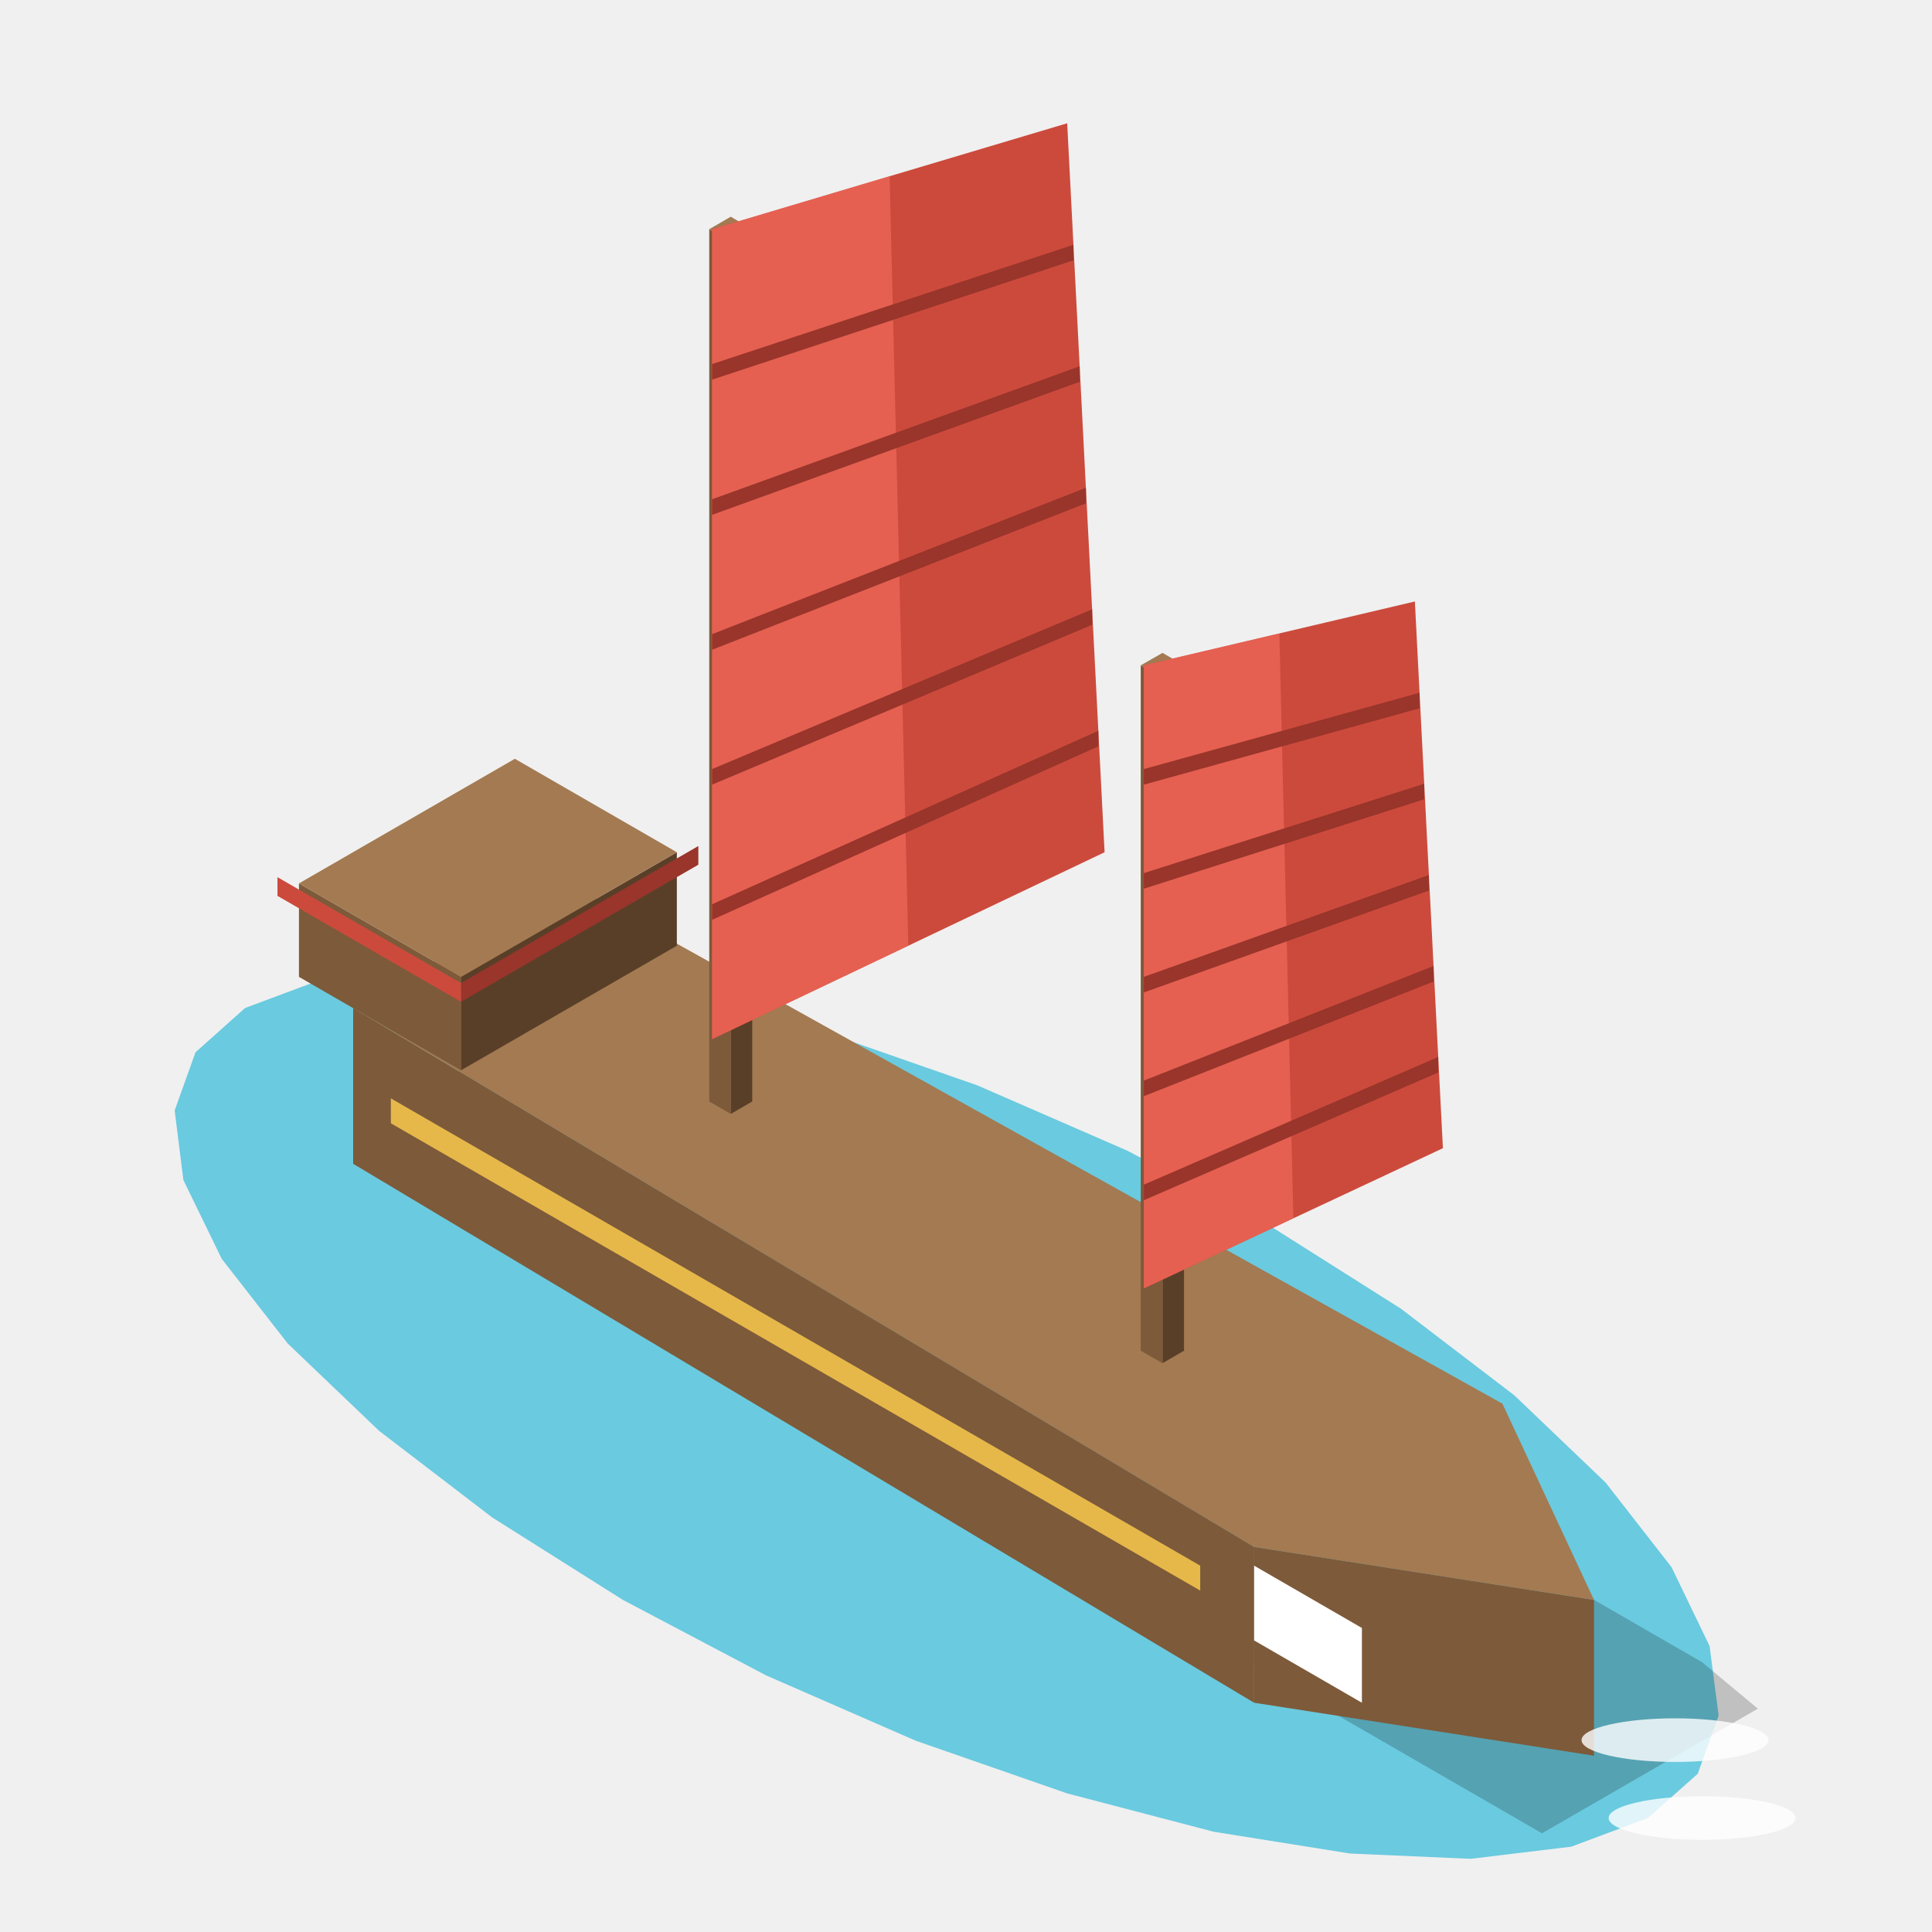
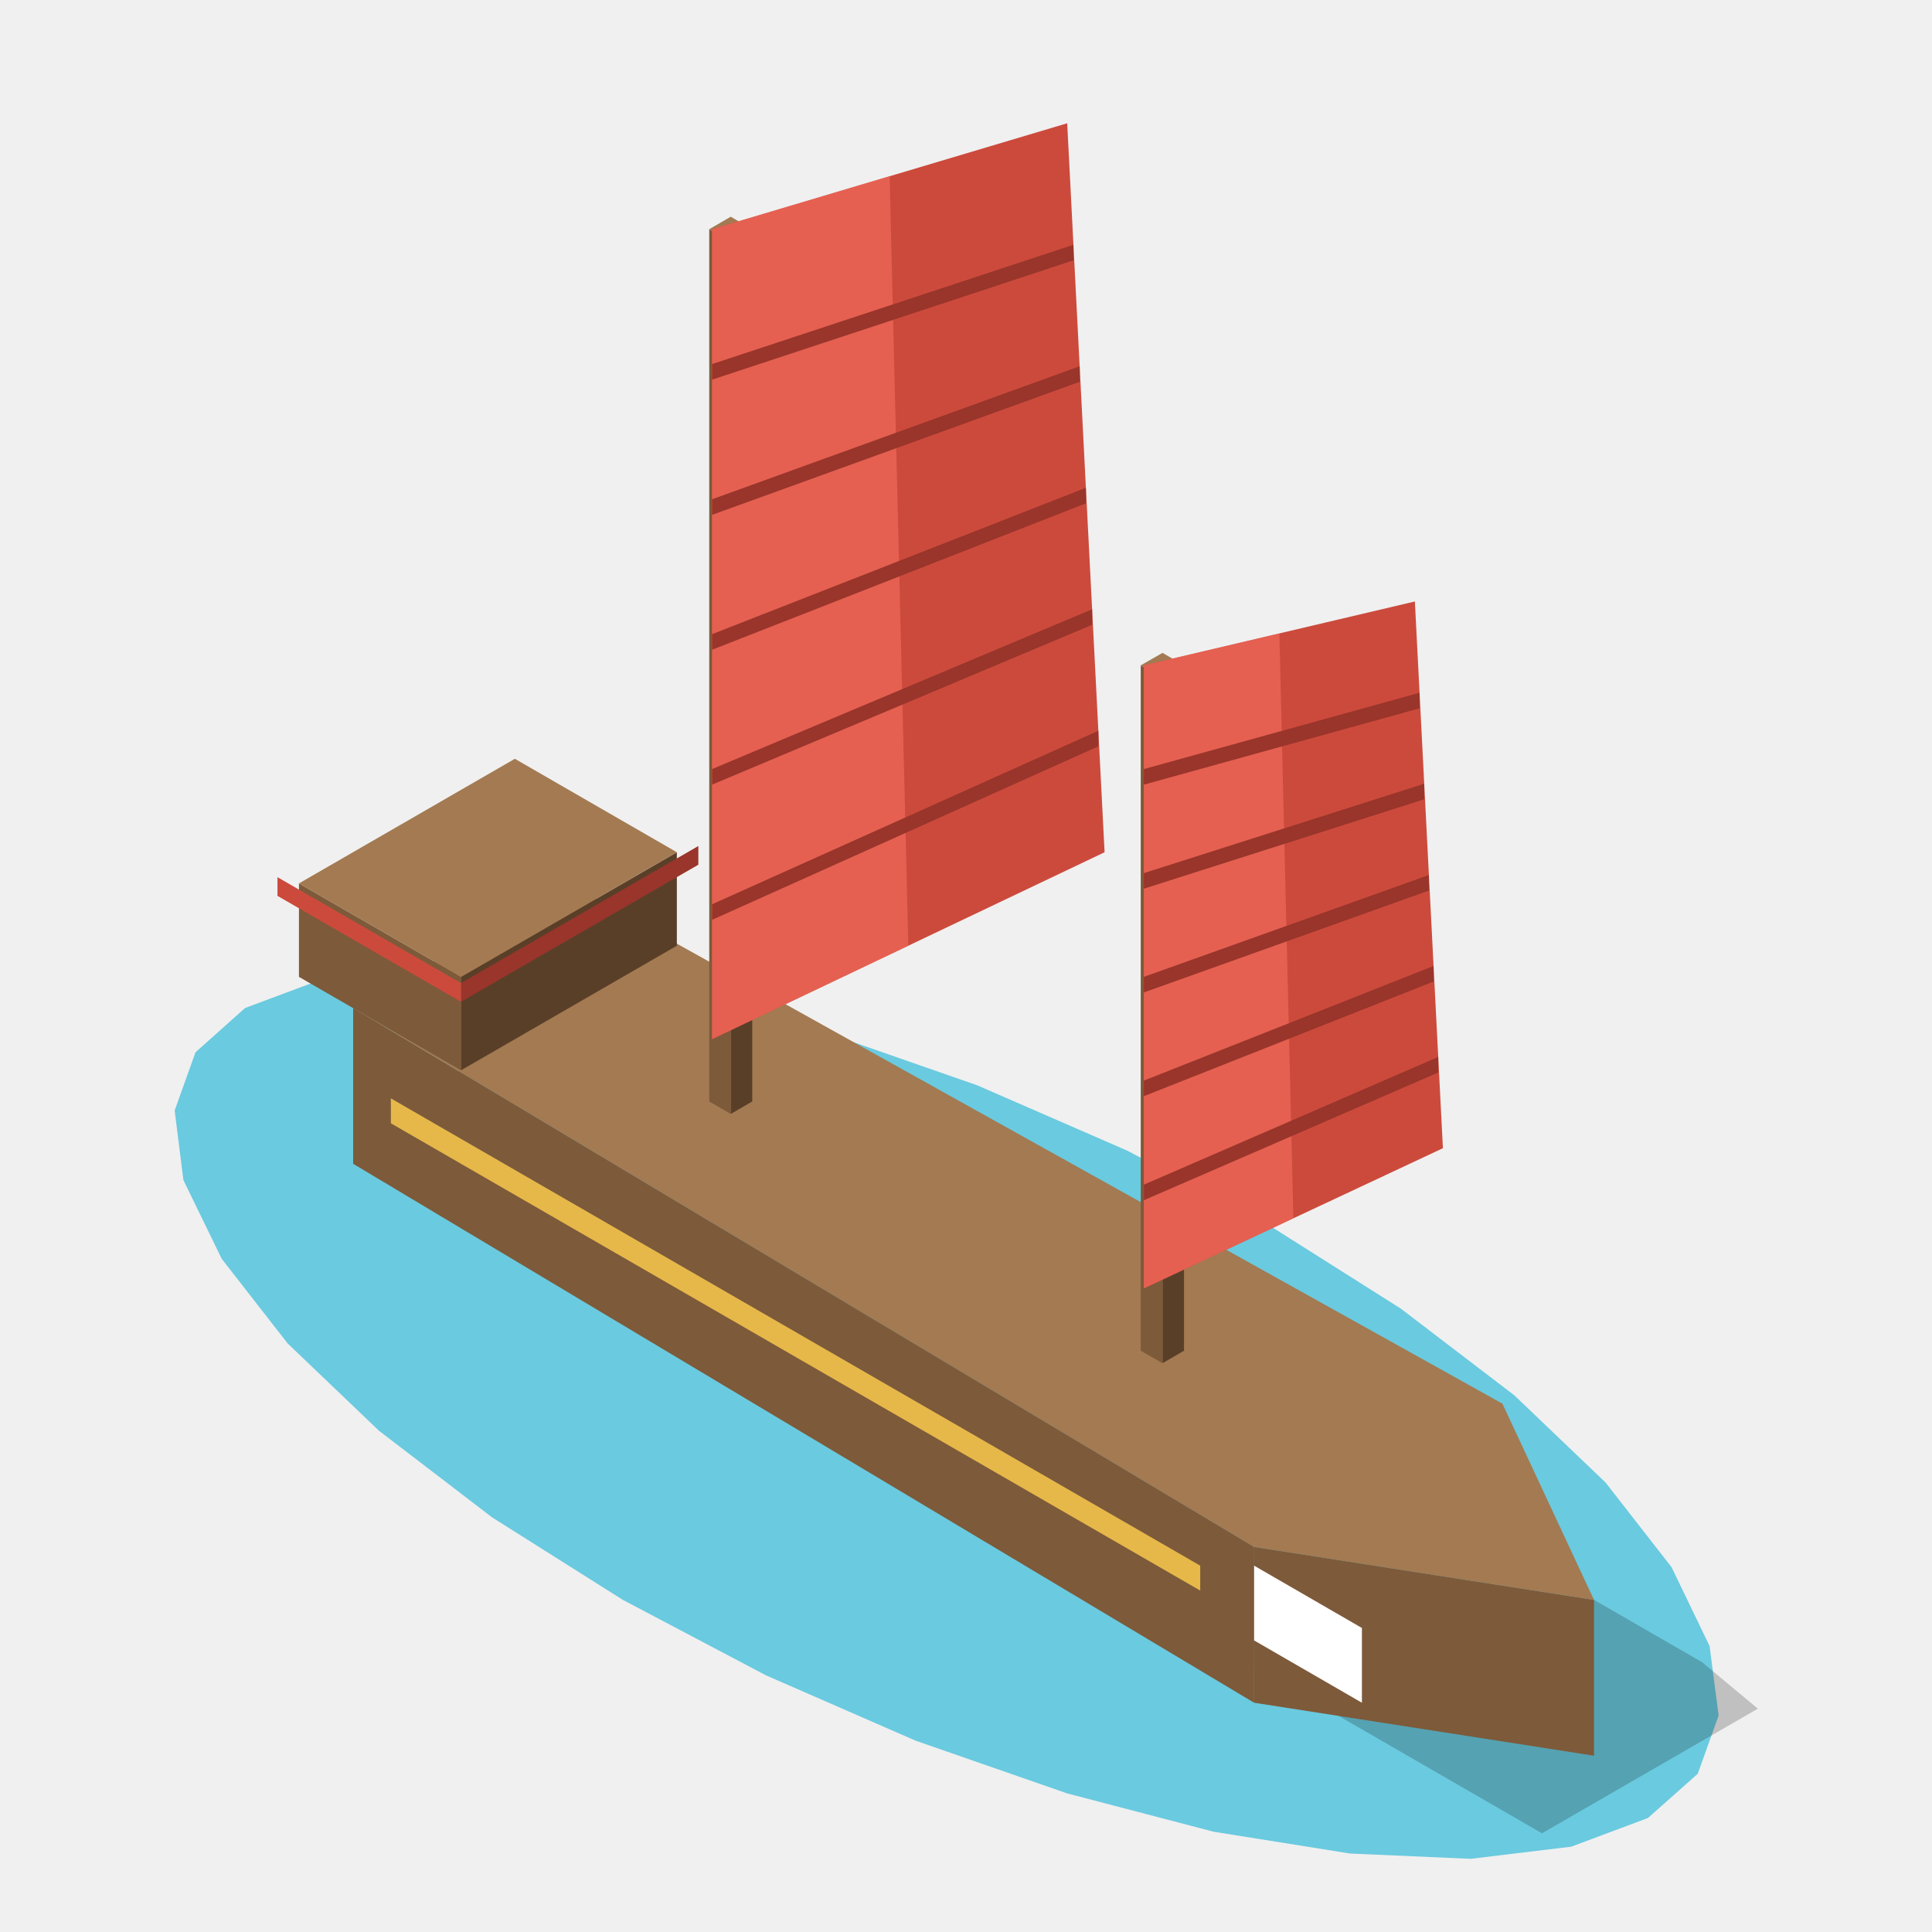
<svg xmlns="http://www.w3.org/2000/svg" viewBox="0 0 80 80">
  <g transform="translate(41.43 57.22) scale(1.29)">
    <path d="M20.78 14L18.32 14.92L15.09 15.31L11.22 15.14L6.84 14.44L2.14 13.21L-2.72 11.52L-7.53 9.42L-12.12 7L-16.32 4.35L-19.95 1.57L-22.88 -1.23L-25 -3.95L-26.23 -6.48L-26.51 -8.71L-25.84 -10.58L-24.25 -12L-21.79 -12.92L-18.56 -13.31L-14.68 -13.14L-10.31 -12.44L-5.6 -11.21L-0.75 -9.52L4.07 -7.42L8.66 -5L12.85 -2.35L16.49 0.43L19.42 3.23L21.54 5.95L22.76 8.48L23.05 10.71L22.38 12.58Z" fill="#52c3dc" opacity="0.85" />
-     <path d="M-20.78 -8L-13.86 -12L22.52 9L24.31 10.49L17.38 14.49L-19 -6.51Z" fill="#000000" opacity="0.2" />
-     <path d="M8.14 10.3L-20.78 -7L-20.78 -12L8.14 5.3Z" fill="#7d5a3a" />
-     <path d="M19.05 12L8.14 10.3L8.14 5.3L19.05 7Z" fill="#7d5a3a" />
-     <path d="M-13.86 -16L16.11 0.7L19.05 7L8.14 5.3L-20.78 -12Z" fill="#a37a52" />
-     <path d="M-10.39 -14L-17.32 -10L-17.32 -13L-10.39 -17Z" fill="#5a3f28" />
-     <path d="M-22.52 -13L-17.32 -10L-17.32 -13L-22.52 -16Z" fill="#7d5a3a" />
-     <path d="M-15.59 -20L-10.39 -17L-17.32 -13L-22.52 -16Z" fill="#a37a52" />
-     <path d="M-9.7 -16.6L-17.32 -12.2L-17.32 -12.8L-9.7 -17.2Z" fill="#99352b" />
-     <path d="M-23.21 -15.6L-17.32 -12.2L-17.32 -12.8L-23.21 -16.2Z" fill="#cc4a3c" />
-     <path d="M-19.57 -8.3L6.41 6.7L6.41 5.9L-19.57 -9.1Z" fill="#e6b84a" />
-     <path d="M8.14 8.3L11.6 10.3L11.6 7.9L8.14 5.9Z" fill="#ffffff" />
-     <path d="M-7.97 -9L-8.66 -8.6L-8.66 -36.6L-7.97 -37Z" fill="#5a3f28" />
-     <path d="M-9.35 -9L-8.66 -8.6L-8.66 -36.6L-9.35 -37Z" fill="#7d5a3a" />
-     <path d="M-8.66 -37.4L-7.97 -37L-8.66 -36.6L-9.35 -37Z" fill="#a37a52" />
-     <path d="M-9.26 -11L3.34 -17L2.14 -40.4L-9.26 -37Z" fill="#cc4a3c" />
-     <path d="M-9.26 -11L-2.96 -14L-3.56 -38.7L-9.26 -37Z" fill="#ef6a5a" opacity="0.7" />
-     <path d="M-9.26 -15.33L3.14 -20.9L3.14 -20.4L-9.26 -14.83Z" fill="#99352b" />
-     <path d="M-9.26 -19.67L2.94 -24.8L2.94 -24.3L-9.26 -19.17Z" fill="#99352b" />
-     <path d="M-9.26 -24L2.74 -28.7L2.74 -28.2L-9.26 -23.5Z" fill="#99352b" />
-     <path d="M-9.26 -28.33L2.54 -32.6L2.54 -32.1L-9.26 -27.83Z" fill="#99352b" />
-     <path d="M-9.26 -32.67L2.34 -36.5L2.34 -36L-9.26 -32.17Z" fill="#99352b" />
-     <path d="M5.89 -1L5.2 -0.6L5.2 -22.6L5.89 -23Z" fill="#5a3f28" />
-     <path d="M4.5 -1L5.2 -0.6L5.2 -22.6L4.5 -23Z" fill="#7d5a3a" />
-     <path d="M5.2 -23.4L5.89 -23L5.2 -22.6L4.5 -23Z" fill="#a37a52" />
-     <path d="M4.6 -3L14.2 -7.5L13.3 -25.05L4.6 -23Z" fill="#cc4a3c" />
-     <path d="M4.6 -3L9.4 -5.25L8.95 -24.02L4.6 -23Z" fill="#ef6a5a" opacity="0.7" />
-     <path d="M4.6 -6.33L14.05 -10.43L14.05 -9.93L4.6 -5.83Z" fill="#99352b" />
-     <path d="M4.6 -9.67L13.9 -13.35L13.9 -12.85L4.6 -9.17Z" fill="#99352b" />
-     <path d="M4.6 -13L13.75 -16.27L13.75 -15.77L4.6 -12.5Z" fill="#99352b" />
-     <path d="M4.6 -16.33L13.6 -19.2L13.6 -18.7L4.6 -15.83Z" fill="#99352b" />
-     <path d="M4.6 -19.67L13.45 -22.12L13.45 -21.62L4.6 -19.17Z" fill="#99352b" />
-     <ellipse cx="21.65" cy="11.50" rx="3" ry="0.7" fill="#ffffff" opacity=".8">
-       <animate attributeName="opacity" values=".8;.2;.8" dur="1.8s" repeatCount="indefinite" />
-     </ellipse>
-     <ellipse cx="22.52" cy="14.00" rx="3" ry="0.7" fill="#ffffff" opacity=".8">
-       <animate attributeName="opacity" values=".8;.2;.8" dur="2.4s" repeatCount="indefinite" />
-     </ellipse>
+     <g>
+       <animateTransform attributeName="transform" type="translate" additive="sum" values="0 0;0 -0.5;0 0;0 0.5;0 0" dur="2.6s" begin="0.0s" repeatCount="indefinite" calcMode="spline" keySplines=".45 0 .55 1;.45 0 .55 1;.45 0 .55 1;.45 0 .55 1" />
+       <animateTransform attributeName="transform" type="translate" additive="sum" values="0 0;1.2 0;0 0;-1.2 0;0 0" dur="9s" begin="0.0s" repeatCount="indefinite" calcMode="spline" keySplines=".45 0 .55 1;.45 0 .55 1;.45 0 .55 1;.45 0 .55 1" />
+       <path d="M-20.78 -8L-13.86 -12L22.52 9L24.31 10.49L17.38 14.49L-19 -6.51Z" fill="#000000" opacity="0.2" />
+       <path d="M8.14 10.3L-20.78 -7L-20.78 -12L8.14 5.3Z" fill="#7d5a3a" />
+       <path d="M19.05 12L8.14 10.3L8.14 5.3L19.05 7Z" fill="#7d5a3a" />
+       <path d="M-13.86 -16L16.11 0.7L19.05 7L8.14 5.3L-20.78 -12Z" fill="#a37a52" />
+       <path d="M-10.39 -14L-17.32 -10L-17.32 -13L-10.39 -17Z" fill="#5a3f28" />
+       <path d="M-22.52 -13L-17.32 -10L-17.32 -13L-22.52 -16Z" fill="#7d5a3a" />
+       <path d="M-15.59 -20L-10.39 -17L-17.32 -13L-22.52 -16Z" fill="#a37a52" />
+       <path d="M-9.7 -16.6L-17.32 -12.2L-17.32 -12.8L-9.7 -17.2Z" fill="#99352b" />
+       <path d="M-23.21 -15.6L-17.32 -12.2L-17.32 -12.8L-23.21 -16.2Z" fill="#cc4a3c" />
+       <path d="M-19.57 -8.3L6.41 6.7L6.41 5.9L-19.57 -9.1Z" fill="#e6b84a" />
+       <path d="M8.14 8.3L11.6 10.3L11.6 7.9L8.14 5.9Z" fill="#ffffff" />
+       <path d="M-7.97 -9L-8.66 -8.6L-8.66 -36.6L-7.97 -37Z" fill="#5a3f28" />
+       <path d="M-9.35 -9L-8.66 -8.6L-8.66 -36.6L-9.35 -37Z" fill="#7d5a3a" />
+       <path d="M-8.66 -37.4L-7.97 -37L-8.66 -36.6L-9.35 -37Z" fill="#a37a52" />
+       <path d="M-9.26 -11L3.34 -17L2.14 -40.4L-9.26 -37Z" fill="#cc4a3c" />
+       <path d="M-9.26 -11L-2.96 -14L-3.56 -38.7L-9.26 -37Z" fill="#ef6a5a" opacity="0.7" />
+       <path d="M-9.26 -15.33L3.14 -20.9L3.14 -20.4L-9.26 -14.83Z" fill="#99352b" />
+       <path d="M-9.26 -19.67L2.94 -24.8L2.94 -24.3L-9.26 -19.17Z" fill="#99352b" />
+       <path d="M-9.26 -24L2.74 -28.7L2.74 -28.2L-9.26 -23.5Z" fill="#99352b" />
+       <path d="M-9.26 -28.33L2.54 -32.6L2.54 -32.1L-9.26 -27.83Z" fill="#99352b" />
+       <path d="M-9.26 -32.67L2.34 -36.5L2.34 -36L-9.26 -32.17Z" fill="#99352b" />
+       <path d="M5.89 -1L5.2 -0.6L5.2 -22.6L5.89 -23Z" fill="#5a3f28" />
+       <path d="M4.5 -1L5.2 -0.6L5.2 -22.6L4.5 -23Z" fill="#7d5a3a" />
+       <path d="M5.2 -23.4L5.89 -23L5.2 -22.6L4.5 -23Z" fill="#a37a52" />
+       <path d="M4.6 -3L14.2 -7.5L13.3 -25.05L4.6 -23Z" fill="#cc4a3c" />
+       <path d="M4.6 -3L9.4 -5.25L8.95 -24.02L4.6 -23Z" fill="#ef6a5a" opacity="0.7" />
+       <path d="M4.6 -6.33L14.05 -10.43L14.05 -9.93L4.6 -5.83Z" fill="#99352b" />
+       <path d="M4.6 -9.67L13.9 -13.35L13.9 -12.85L4.6 -9.17Z" fill="#99352b" />
+       <path d="M4.6 -13L13.75 -16.27L13.75 -15.77L4.6 -12.5Z" fill="#99352b" />
+       <path d="M4.6 -16.33L13.6 -19.2L13.6 -18.7L4.6 -15.83Z" fill="#99352b" />
+       <path d="M4.6 -19.67L13.45 -22.12L13.45 -21.62L4.6 -19.17Z" fill="#99352b" />
+     </g>
+     <path fill="#ffffff" fill-rule="evenodd" opacity="0" d="M19.38 12.00a1.40 0.70 0 1 0 2.80 0a1.40 0.70 0 1 0 -2.80 0ZM19.64 12.00a1.15 0.57 0 1 0 2.30 0a1.15 0.57 0 1 0 -2.30 0Z">
+       <animate attributeName="d" values="M19.38 12.00a1.40 0.70 0 1 0 2.80 0a1.40 0.70 0 1 0 -2.80 0ZM19.64 12.00a1.15 0.57 0 1 0 2.30 0a1.15 0.57 0 1 0 -2.30 0Z;M14.78 12.00a6.00 3.00 0 1 0 12.00 0a6.00 3.00 0 1 0 -12.00 0ZM15.86 12.00a4.92 2.46 0 1 0 9.84 0a4.92 2.46 0 1 0 -9.84 0Z" dur="3s" begin="0s" repeatCount="indefinite" />
+       <animate attributeName="opacity" values="0.55;0" dur="3s" begin="0s" repeatCount="indefinite" />
+     </path>
+     <path fill="#ffffff" fill-rule="evenodd" opacity="0" d="M-25.65 -8.00a1.40 0.70 0 1 0 2.80 0a1.40 0.70 0 1 0 -2.80 0ZM-25.40 -8.00a1.15 0.57 0 1 0 2.30 0a1.15 0.57 0 1 0 -2.30 0Z">
+       <animate attributeName="d" values="M-25.65 -8.00a1.40 0.70 0 1 0 2.80 0a1.40 0.70 0 1 0 -2.80 0ZM-25.40 -8.00a1.15 0.57 0 1 0 2.30 0a1.15 0.57 0 1 0 -2.30 0Z;M-30.25 -8.00a6.00 3.00 0 1 0 12.00 0a6.00 3.00 0 1 0 -12.00 0ZM-29.17 -8.00a4.92 2.46 0 1 0 9.84 0a4.92 2.46 0 1 0 -9.84 0Z" dur="3s" begin="1s" repeatCount="indefinite" />
+       <animate attributeName="opacity" values="0.55;0" dur="3s" begin="1s" repeatCount="indefinite" />
+     </path>
+     <path fill="#ffffff" fill-rule="evenodd" opacity="0" d="M-4.00 7.50a1.40 0.70 0 1 0 2.80 0a1.40 0.70 0 1 0 -2.80 0ZM-3.75 7.50a1.15 0.57 0 1 0 2.30 0a1.15 0.57 0 1 0 -2.30 0Z">
+       <animate attributeName="d" values="M-4.00 7.50a1.40 0.70 0 1 0 2.80 0a1.40 0.70 0 1 0 -2.80 0ZM-3.75 7.50a1.15 0.57 0 1 0 2.30 0a1.15 0.57 0 1 0 -2.30 0Z;M-8.60 7.50a6.00 3.00 0 1 0 12.00 0a6.00 3.00 0 1 0 -12.00 0ZM-7.52 7.50a4.92 2.46 0 1 0 9.84 0a4.92 2.46 0 1 0 -9.84 0Z" dur="3s" begin="2s" repeatCount="indefinite" />
+       <animate attributeName="opacity" values="0.55;0" dur="3s" begin="2s" repeatCount="indefinite" />
+     </path>
  </g>
</svg>
